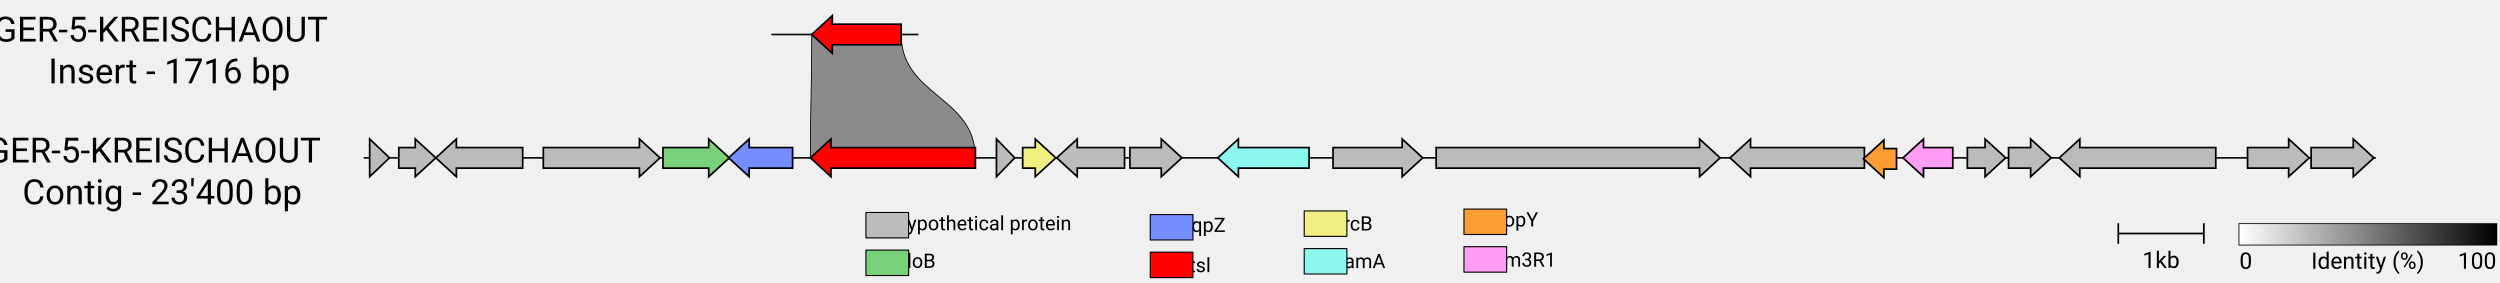
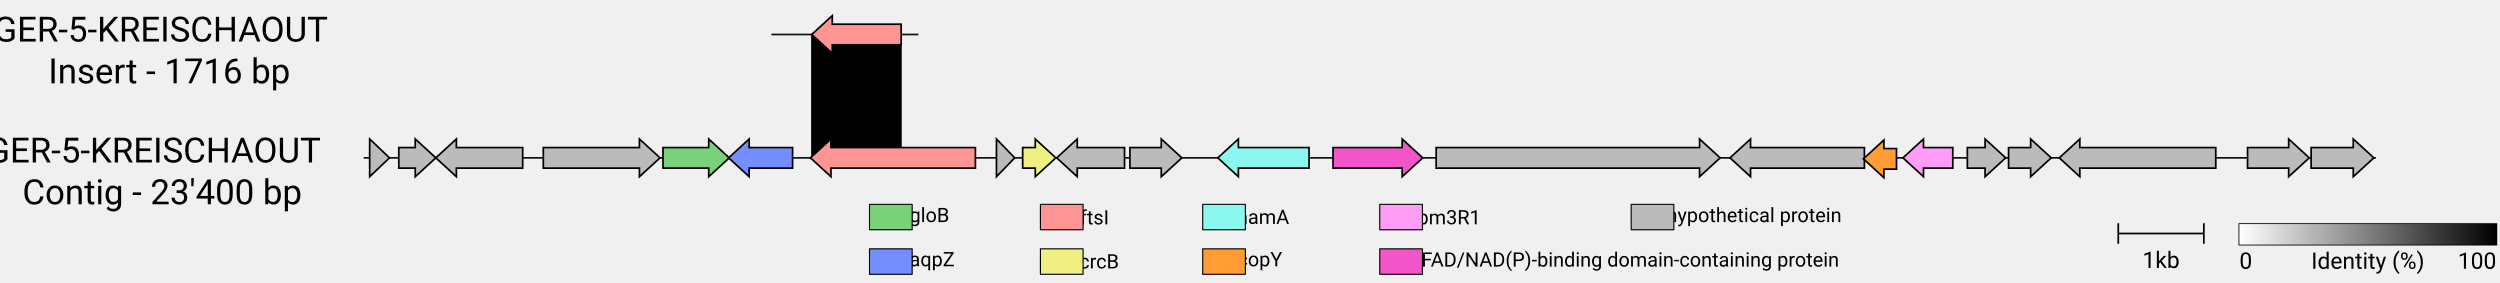
<svg xmlns="http://www.w3.org/2000/svg" class="clusterMap" id="root-svg" cursor="grab" width="1341.06" height="151.293" version="1.1">
  <defs id="defs1">
    <filter id="filter_solid" x="0" y="0" width="1" height="1">
      <feFlood flood-color="rgba(0, 0, 0, 0.8)" id="feFlood1" />
      <feComposite in="SourceGraphic" in2="" id="feComposite1" />
    </filter>
    <defs id="defs33">
      <linearGradient id="cbarGradient" x1="0" x2="42.426" gradientTransform="matrix(3.249224,0,0,0.2599379,1200.825,113.1642)" y1="0" y2="0" gradientUnits="userSpaceOnUse">
        <stop class="startStop" offset="0%" stop-color="rgb(255, 255, 255)" id="stop32" />
        <stop class="endStop" offset="100%" stop-color="rgb(0, 0, 0)" id="stop33" />
      </linearGradient>
    </defs>
  </defs>
-   <path class="geneLink" d="m 435.431,18.505 c 0,33.085 -0.711,33.085 -0.711,66.169 h 88.502 c 0,-33.085 -39.818,-33.085 -39.818,-66.169 h -47.973" style="fill:#8b8b8b;stroke:#000000;stroke-width:0.46px" opacity="1" id="path1" />
-   <text class="geneLinkLabel" opacity="0" filter="url(#filter_solid)" x="384.129" y="52.058" style="font-size:10px;font-family:system-ui, '-apple-system', BlinkMacSystemFont, 'Segoe UI', Roboto, Ubuntu, 'Helvetica Neue', Oxygen, Cantarell, sans-serif;text-anchor:middle;fill:#ffffff" id="text1" transform="matrix(0.9190194,0,0,0.9190194,116.1728,3.747397)">0.54</text>
+   <rect style="fill:#000000;fill-opacity:1;stroke:none;stroke-width:0.305;stroke-linecap:round;stroke-linejoin:round;stroke-dasharray:none;stroke-dashoffset:0;paint-order:fill markers stroke" id="rect1" width="48.616" height="66.141" x="435.106" y="18.525" />
  <line class="trackBar" x1="413.788" x2="492.64" y1="18.505" y2="18.505" style="fill:#111111;stroke:#111111;stroke-width:0.919" id="line3" />
-   <g class="genes" id="g4" transform="matrix(0.9190194,0,0,0.9190194,413.8344,8.396035)" style="fill:#ff0101;fill-opacity:1">
-     <g id="gene_57f4a813-bd01-45cd-8388-3e7ef3cde6b1" class="gene" display="inline" style="fill:#ff0101;fill-opacity:1">
-       <polygon class="genePolygon group-eb10de15-431b-4704-b902-9bedbb3848a8" points="35.5,22 35.5,17 75.7,17 75.7,5 35.5,5 35.5,0 23.5,11 " fill="#6e40aa" style="stroke:#000000;stroke-width:1;fill:#ff0101;fill-opacity:1" id="polygon3" />
-       <text class="geneLabel" dy="-0.4em" display="none" transform="rotate(-25,20.27679,-112.8092)" font-size="10px" text-anchor="start" style="font-family:system-ui, '-apple-system', BlinkMacSystemFont, 'Segoe UI', Roboto, Ubuntu, 'Helvetica Neue', Oxygen, Cantarell, sans-serif;fill:#ff0101;fill-opacity:1" id="text4">gnl|Bakta|OKAKKH_01</text>
+   <g class="genes" id="g4" transform="matrix(0.9190194,0,0,0.9190194,413.8344,8.396035)" style="fill:#ff9494;fill-opacity:1">
+     <g id="gene_57f4a813-bd01-45cd-8388-3e7ef3cde6b1" class="gene" display="inline" style="fill:#ff9494;fill-opacity:1">
+       <polygon class="genePolygon group-eb10de15-431b-4704-b902-9bedbb3848a8" points="35.5,22 35.5,17 75.7,17 75.7,5 35.5,5 35.5,0 23.5,11 " fill="#6e40aa" style="stroke:#000000;stroke-width:1;fill:#ff9494;fill-opacity:1" id="polygon3" />
+       <text class="geneLabel" dy="-0.4em" display="none" transform="rotate(-25,20.27679,-112.8092)" font-size="10px" text-anchor="start" style="font-family:system-ui, '-apple-system', BlinkMacSystemFont, 'Segoe UI', Roboto, Ubuntu, 'Helvetica Neue', Oxygen, Cantarell, sans-serif;fill:#ff9494;fill-opacity:1" id="text4">gnl|Bakta|OKAKKH_01</text>
    </g>
  </g>
  <line class="trackBar" x1="195.086" x2="1274.475" y1="84.675" y2="84.675" style="fill:#111111;stroke:#111111;stroke-width:0.919" id="line6" />
  <g id="gene_f107c33d-1b49-4119-a730-b945a494d41d" class="gene" display="inline" transform="matrix(0.9190194,0,0,0.9190194,195.1324,74.56543)">
    <polygon class="genePolygon" points="3.45,22 3.45,17 3.45,5 3.45,0 15,11 " fill="#bbbbbb" style="stroke:#000000;stroke-width:1" id="polygon6" />
    <text class="geneLabel" dy="-0.4em" display="none" transform="rotate(-25,0.0892914,-21.74926)" font-size="10px" text-anchor="start" style="font-family:system-ui, '-apple-system', BlinkMacSystemFont, 'Segoe UI', Roboto, Ubuntu, 'Helvetica Neue', Oxygen, Cantarell, sans-serif" id="text7">gnl|Bakta|OCINHB_001</text>
  </g>
  <g id="gene_a19bfa28-54d7-4e78-b2fa-fba228a3d87b" class="gene" display="inline" transform="matrix(0.9190194,0,0,0.9190194,195.1324,74.56543)">
    <polygon class="genePolygon" points="20.45,17 20.45,5 30.05,5 30.05,0 42.05,11 30.05,22 30.05,17 " fill="#bbbbbb" style="stroke:#000000;stroke-width:1" id="polygon7" />
    <text class="geneLabel" dy="-0.4em" display="none" transform="rotate(-25,11.10179,-71.42344)" font-size="10px" text-anchor="start" style="font-family:system-ui, '-apple-system', BlinkMacSystemFont, 'Segoe UI', Roboto, Ubuntu, 'Helvetica Neue', Oxygen, Cantarell, sans-serif" id="text8">gnl|Bakta|OCINHB_002</text>
  </g>
  <g id="gene_625b9fbe-0184-42f1-9289-ad124654e7dd" class="gene" display="inline" transform="matrix(0.9190194,0,0,0.9190194,195.1324,74.56543)">
    <polygon class="genePolygon" points="92.75,17 92.75,5 54.05,5 54.05,0 42.05,11 54.05,22 54.05,17 " fill="#bbbbbb" style="stroke:#000000;stroke-width:1" id="polygon8" />
    <text class="geneLabel" dy="-0.4em" display="none" transform="rotate(-25,29.17679,-152.9545)" font-size="10px" text-anchor="start" style="font-family:system-ui, '-apple-system', BlinkMacSystemFont, 'Segoe UI', Roboto, Ubuntu, 'Helvetica Neue', Oxygen, Cantarell, sans-serif" id="text9">gnl|Bakta|OCINHB_003</text>
  </g>
  <g id="gene_73ea7128-756b-41cb-a66c-b9486f36da54" class="gene" display="inline" transform="matrix(0.9190194,0,0,0.9190194,195.1324,74.56543)">
    <polygon class="genePolygon" points="104.8,17 104.8,5 160.9,5 160.9,0 172.9,11 160.9,22 160.9,17 " fill="#bbbbbb" style="stroke:#000000;stroke-width:1" id="polygon9" />
    <text class="geneLabel" dy="-0.4em" display="none" transform="rotate(-25,64.90179,-314.0996)" font-size="10px" text-anchor="start" style="font-family:system-ui, '-apple-system', BlinkMacSystemFont, 'Segoe UI', Roboto, Ubuntu, 'Helvetica Neue', Oxygen, Cantarell, sans-serif" id="text10">gnl|Bakta|OCINHB_004</text>
  </g>
  <g id="gene_342e5780-922a-407e-842f-33e736b5b529" class="gene" display="inline" transform="matrix(0.9190194,0,0,0.9190194,195.1324,74.56543)" style="fill:#79d179;fill-opacity:1">
    <polygon class="genePolygon" points="174.65,17 174.65,5 201.35,5 201.35,0 213.35,11 201.35,22 201.35,17 " fill="#bbbbbb" style="stroke:#000000;stroke-width:1;fill:#79d179;fill-opacity:1" id="polygon10" />
    <text class="geneLabel" dy="-0.4em" display="none" transform="rotate(-25,92.47679,-438.4823)" font-size="10px" text-anchor="start" style="font-family:system-ui, '-apple-system', BlinkMacSystemFont, 'Segoe UI', Roboto, Ubuntu, 'Helvetica Neue', Oxygen, Cantarell, sans-serif;fill:#79d179;fill-opacity:1" id="text11">gnl|Bakta|OCINHB_005</text>
  </g>
  <g id="gene_47258ced-f113-489d-b852-9742cef04561" class="gene" display="inline" transform="matrix(0.9190194,0,0,0.9190194,195.1324,74.56543)" style="fill:#748dff;fill-opacity:1">
    <polygon class="genePolygon" points="250.3,17 250.3,5 224.95,5 224.95,0 212.95,11 224.95,22 224.95,17 " fill="#bbbbbb" style="stroke:#000000;stroke-width:1;fill:#748dff;fill-opacity:1" id="polygon11" />
    <text class="geneLabel" dy="-0.4em" display="none" transform="rotate(-25,111.2893,-523.3401)" font-size="10px" text-anchor="start" style="font-family:system-ui, '-apple-system', BlinkMacSystemFont, 'Segoe UI', Roboto, Ubuntu, 'Helvetica Neue', Oxygen, Cantarell, sans-serif;fill:#748dff;fill-opacity:1" id="text12">gnl|Bakta|OCINHB_006</text>
  </g>
-   <g id="gene_21b68e21-5203-4faa-9cab-6a47b891b7d8" class="gene" display="inline" transform="matrix(0.9190194,0,0,0.9190194,195.1324,74.56543)" style="fill:#ff0101;fill-opacity:1">
-     <polygon class="genePolygon group-eb10de15-431b-4704-b902-9bedbb3848a8" points="357,17 357,5 272.7,5 272.7,0 260.7,11 272.7,22 272.7,17 " fill="#6e40aa" style="stroke:#000000;stroke-width:1;fill:#ff0101;fill-opacity:1" id="polygon12" />
-     <text class="geneLabel" dy="-0.4em" display="none" transform="rotate(-25,149.9018,-697.5098)" font-size="10px" text-anchor="start" style="font-family:system-ui, '-apple-system', BlinkMacSystemFont, 'Segoe UI', Roboto, Ubuntu, 'Helvetica Neue', Oxygen, Cantarell, sans-serif;fill:#ff0101;fill-opacity:1" id="text13">gnl|Bakta|OCINHB_007</text>
+   <g id="gene_21b68e21-5203-4faa-9cab-6a47b891b7d8" class="gene" display="inline" transform="matrix(0.9190194,0,0,0.9190194,195.1324,74.56543)" style="fill:#ff9494;fill-opacity:1">
+     <polygon class="genePolygon group-eb10de15-431b-4704-b902-9bedbb3848a8" points="357,17 357,5 272.7,5 272.7,0 260.7,11 272.7,22 272.7,17 " fill="#6e40aa" style="stroke:#000000;stroke-width:1;fill:#ff9494;fill-opacity:1" id="polygon12" />
+     <text class="geneLabel" dy="-0.4em" display="none" transform="rotate(-25,149.9018,-697.5098)" font-size="10px" text-anchor="start" style="font-family:system-ui, '-apple-system', BlinkMacSystemFont, 'Segoe UI', Roboto, Ubuntu, 'Helvetica Neue', Oxygen, Cantarell, sans-serif;fill:#ff9494;fill-opacity:1" id="text13">gnl|Bakta|OCINHB_007</text>
  </g>
  <g id="gene_4c41cf00-42c5-4465-bd94-acfa9be7b687" class="gene" display="inline" transform="matrix(0.9190194,0,0,0.9190194,195.1324,74.56543)">
    <polygon class="genePolygon" points="369.3,22 369.3,17 369.3,5 369.3,0 379.95,11 " fill="#bbbbbb" style="stroke:#000000;stroke-width:1" id="polygon13" />
    <text class="geneLabel" dy="-0.4em" display="none" transform="rotate(-25,182.7893,-845.8557)" font-size="10px" text-anchor="start" style="font-family:system-ui, '-apple-system', BlinkMacSystemFont, 'Segoe UI', Roboto, Ubuntu, 'Helvetica Neue', Oxygen, Cantarell, sans-serif" id="text14">gnl|Bakta|OCINHB_008</text>
  </g>
  <g id="gene_4d5de8b0-f573-4829-bfd4-a28b317cd79c" class="gene" display="inline" transform="matrix(0.9190194,0,0,0.9190194,195.1324,74.56543)" style="fill:#efef82;fill-opacity:1">
    <polygon class="genePolygon" points="384.6,17 384.6,5 391.95,5 391.95,0 403.95,11 391.95,22 391.95,17 " fill="#bbbbbb" style="stroke:#000000;stroke-width:1;fill:#efef82;fill-opacity:1" id="polygon14" />
    <text class="geneLabel" dy="-0.4em" display="none" transform="rotate(-25,192.6143,-890.1734)" font-size="10px" text-anchor="start" style="font-family:system-ui, '-apple-system', BlinkMacSystemFont, 'Segoe UI', Roboto, Ubuntu, 'Helvetica Neue', Oxygen, Cantarell, sans-serif;fill:#efef82;fill-opacity:1" id="text15">gnl|Bakta|OCINHB_009</text>
  </g>
  <g id="gene_0dc76450-8fc1-4bd4-a12e-0007002c71a1" class="gene" display="inline" transform="matrix(0.9190194,0,0,0.9190194,195.1324,74.56543)" style="fill:#bbbbbb;fill-opacity:1">
    <polygon class="genePolygon" points="444.05,17 444.05,5 416.45,5 416.45,0 404.45,11 416.45,22 416.45,17 " fill="#bbbbbb" style="stroke:#000000;stroke-width:1;fill:#bbbbbb;fill-opacity:1" id="polygon15" />
    <text class="geneLabel" dy="-0.4em" display="none" transform="rotate(-25,207.6018,-957.7777)" font-size="10px" text-anchor="start" style="font-family:system-ui, '-apple-system', BlinkMacSystemFont, 'Segoe UI', Roboto, Ubuntu, 'Helvetica Neue', Oxygen, Cantarell, sans-serif;fill:#bbbbbb;fill-opacity:1" id="text16">gnl|Bakta|OCINHB_010</text>
  </g>
  <g id="gene_4ad2fdad-d6c0-4492-ade1-a98212e59326" class="gene" display="inline" transform="matrix(0.9190194,0,0,0.9190194,195.1324,74.56543)">
    <polygon class="genePolygon" points="447.2,17 447.2,5 465.5,5 465.5,0 477.5,11 465.5,22 465.5,17 " fill="#bbbbbb" style="stroke:#000000;stroke-width:1" id="polygon16" />
    <text class="geneLabel" dy="-0.4em" display="none" transform="rotate(-25,226.6518,-1043.707)" font-size="10px" text-anchor="start" style="font-family:system-ui, '-apple-system', BlinkMacSystemFont, 'Segoe UI', Roboto, Ubuntu, 'Helvetica Neue', Oxygen, Cantarell, sans-serif" id="text17">gnl|Bakta|OCINHB_011</text>
  </g>
  <g id="gene_54a01a42-80ed-4309-8058-f7386244eeab" class="gene" display="inline" transform="matrix(0.9190194,0,0,0.9190194,195.1324,74.56543)" style="fill:#8bf7ef;fill-opacity:1">
    <polygon class="genePolygon" points="551.75,17 551.75,5 510.5,5 510.5,0 498.5,11 510.5,22 510.5,17 " fill="#bbbbbb" style="stroke:#000000;stroke-width:1;fill:#8bf7ef;fill-opacity:1" id="polygon17" />
    <text class="geneLabel" dy="-0.4em" display="none" transform="rotate(-25,258.0393,-1185.286)" font-size="10px" text-anchor="start" style="font-family:system-ui, '-apple-system', BlinkMacSystemFont, 'Segoe UI', Roboto, Ubuntu, 'Helvetica Neue', Oxygen, Cantarell, sans-serif;fill:#8bf7ef;fill-opacity:1" id="text18">gnl|Bakta|OCINHB_012</text>
  </g>
-   <g id="gene_892de3c7-6dac-48c6-a416-25e1f587e883" class="gene" display="inline" transform="matrix(0.9190194,0,0,0.9190194,195.1324,74.56543)">
-     <polygon class="genePolygon" points="565.75,17 565.75,5 606.1,5 606.1,0 618.1,11 606.1,22 606.1,17 " fill="#bbbbbb" style="stroke:#000000;stroke-width:1" id="polygon18" />
-     <text class="geneLabel" dy="-0.4em" display="none" transform="rotate(-25,291.4393,-1335.944)" font-size="10px" text-anchor="start" style="font-family:system-ui, '-apple-system', BlinkMacSystemFont, 'Segoe UI', Roboto, Ubuntu, 'Helvetica Neue', Oxygen, Cantarell, sans-serif" id="text19">gnl|Bakta|OCINHB_013</text>
+   <g id="gene_892de3c7-6dac-48c6-a416-25e1f587e883" class="gene" display="inline" transform="matrix(0.9190194,0,0,0.9190194,195.1324,74.56543)" style="fill:#f155c9;fill-opacity:1">
+     <polygon class="genePolygon" points="565.75,17 565.75,5 606.1,5 606.1,0 618.1,11 606.1,22 606.1,17 " fill="#bbbbbb" style="stroke:#000000;stroke-width:1;fill:#f155c9;fill-opacity:1" id="polygon18" />
+     <text class="geneLabel" dy="-0.4em" display="none" transform="rotate(-25,291.4393,-1335.944)" font-size="10px" text-anchor="start" style="font-family:system-ui, '-apple-system', BlinkMacSystemFont, 'Segoe UI', Roboto, Ubuntu, 'Helvetica Neue', Oxygen, Cantarell, sans-serif;fill:#f155c9;fill-opacity:1" id="text19">gnl|Bakta|OCINHB_013</text>
  </g>
  <g id="gene_3f436593-2b12-4540-a0b7-9149bc65d94d" class="gene" display="inline" transform="matrix(0.9190194,0,0,0.9190194,195.1324,74.56543)">
    <polygon class="genePolygon" points="625.95,17 625.95,5 779.7,5 779.7,0 791.7,11 779.7,22 779.7,17 " fill="#bbbbbb" style="stroke:#000000;stroke-width:1" id="polygon19" />
    <text class="geneLabel" dy="-0.4em" display="none" transform="rotate(-25,349.8893,-1599.595)" font-size="10px" text-anchor="start" style="font-family:system-ui, '-apple-system', BlinkMacSystemFont, 'Segoe UI', Roboto, Ubuntu, 'Helvetica Neue', Oxygen, Cantarell, sans-serif" id="text20">gnl|Bakta|OCINHB_014</text>
  </g>
  <g id="gene_26c84e35-c485-4525-b407-57d0432decc3" class="gene" display="inline" transform="matrix(0.9190194,0,0,0.9190194,195.1324,74.56543)">
    <polygon class="genePolygon" points="875.9,17 875.9,5 809.45,5 809.45,0 797.45,11 809.45,22 809.45,17 " fill="#bbbbbb" style="stroke:#000000;stroke-width:1" id="polygon20" />
    <text class="geneLabel" dy="-0.4em" display="none" transform="rotate(-25,413.8143,-1887.942)" font-size="10px" text-anchor="start" style="font-family:system-ui, '-apple-system', BlinkMacSystemFont, 'Segoe UI', Roboto, Ubuntu, 'Helvetica Neue', Oxygen, Cantarell, sans-serif" id="text21">gnl|Bakta|OCINHB_015</text>
  </g>
  <g id="gene_6a430894-101a-4aec-823b-c27885f1dd83" class="gene" display="inline" transform="matrix(0.9190194,0,0,0.9190194,195.0858,75.09948)" style="fill:#ff9c33;fill-opacity:1">
    <polygon class="genePolygon" points="887.35,5 887.35,0 875.35,11 887.35,22 887.35,17 894.7,17 894.7,5 " fill="#bbbbbb" style="fill:#ff9c33;fill-opacity:1;stroke:#000000;stroke-width:1" id="polygon21" />
    <text class="geneLabel" dy="-0.4em" display="none" transform="rotate(-25,437.9893,-1996.988)" font-size="10px" text-anchor="start" style="font-family:system-ui, '-apple-system', BlinkMacSystemFont, 'Segoe UI', Roboto, Ubuntu, 'Helvetica Neue', Oxygen, Cantarell, sans-serif;fill:#ff9c33;fill-opacity:1" id="text22">gnl|Bakta|OCINHB_016</text>
  </g>
  <g id="gene_80959921-ab61-4758-a0fd-8a3e54613d77" class="gene" display="inline" transform="matrix(0.9190194,0,0,0.9190194,195.1324,74.56543)" style="fill:#ff9cf5;fill-opacity:1">
    <polygon class="genePolygon" points="927.5,17 927.5,5 910.4,5 910.4,0 898.4,11 910.4,22 910.4,17 " fill="#bbbbbb" style="stroke:#000000;stroke-width:1;fill:#ff9cf5;fill-opacity:1" id="polygon22" />
    <text class="geneLabel" dy="-0.4em" display="none" transform="rotate(-25,451.9518,-2059.969)" font-size="10px" text-anchor="start" style="font-family:system-ui, '-apple-system', BlinkMacSystemFont, 'Segoe UI', Roboto, Ubuntu, 'Helvetica Neue', Oxygen, Cantarell, sans-serif;fill:#ff9cf5;fill-opacity:1" id="text23">gnl|Bakta|OCINHB_017</text>
  </g>
  <g id="gene_080911b5-ddba-43c1-bf72-509801383fcc" class="gene" display="inline" transform="matrix(0.9190194,0,0,0.9190194,195.1324,74.56543)">
    <polygon class="genePolygon" points="936,17 936,5 946.35,5 946.35,0 958.35,11 946.35,22 946.35,17 " fill="#bbbbbb" style="stroke:#000000;stroke-width:1" id="polygon23" />
    <text class="geneLabel" dy="-0.4em" display="none" transform="rotate(-25,469.0643,-2137.159)" font-size="10px" text-anchor="start" style="font-family:system-ui, '-apple-system', BlinkMacSystemFont, 'Segoe UI', Roboto, Ubuntu, 'Helvetica Neue', Oxygen, Cantarell, sans-serif" id="text24">gnl|Bakta|OCINHB_018</text>
  </g>
  <g id="gene_974335a2-7127-48fa-964d-508063e25248" class="gene" display="inline" transform="matrix(0.9190194,0,0,0.9190194,195.1324,74.56543)">
    <polygon class="genePolygon" points="960.05,17 960.05,5 972.95,5 972.95,0 984.95,11 972.95,22 972.95,17 " fill="#bbbbbb" style="stroke:#000000;stroke-width:1" id="polygon24" />
    <text class="geneLabel" dy="-0.4em" display="none" transform="rotate(-25,481.7268,-2194.276)" font-size="10px" text-anchor="start" style="font-family:system-ui, '-apple-system', BlinkMacSystemFont, 'Segoe UI', Roboto, Ubuntu, 'Helvetica Neue', Oxygen, Cantarell, sans-serif" id="text25">gnl|Bakta|OCINHB_019</text>
  </g>
  <g id="gene_b335008d-9cea-448a-867a-f6ceb8f6b624" class="gene" display="inline" transform="matrix(0.9190194,0,0,0.9190194,195.1324,74.56543)">
    <polygon class="genePolygon" points="1081,17 1081,5 1001.65,5 1001.65,0 989.65,11 1001.65,22 1001.65,17 " fill="#bbbbbb" style="stroke:#000000;stroke-width:1" id="polygon25" />
    <text class="geneLabel" dy="-0.4em" display="none" transform="rotate(-25,513.1393,-2335.968)" font-size="10px" text-anchor="start" style="font-family:system-ui, '-apple-system', BlinkMacSystemFont, 'Segoe UI', Roboto, Ubuntu, 'Helvetica Neue', Oxygen, Cantarell, sans-serif" id="text26">gnl|Bakta|OCINHB_020</text>
  </g>
  <g id="gene_57d51751-619d-4398-ba2a-88f6b9eb862f" class="gene" display="inline" transform="matrix(0.9190194,0,0,0.9190194,195.1324,74.56543)">
    <polygon class="genePolygon" points="1099.55,17 1099.55,5 1123.55,5 1123.55,0 1135.55,11 1123.55,22 1123.55,17 " fill="#bbbbbb" style="stroke:#000000;stroke-width:1" id="polygon26" />
    <text class="geneLabel" dy="-0.4em" display="none" transform="rotate(-25,554.2518,-2521.415)" font-size="10px" text-anchor="start" style="font-family:system-ui, '-apple-system', BlinkMacSystemFont, 'Segoe UI', Roboto, Ubuntu, 'Helvetica Neue', Oxygen, Cantarell, sans-serif" id="text27">gnl|Bakta|OCINHB_021</text>
  </g>
  <g id="gene_3d4f21bd-44ba-4137-83d3-77d30722b85a" class="gene" display="inline" transform="matrix(0.9190194,0,0,0.9190194,195.1324,74.56543)">
    <polygon class="genePolygon" points="1136.65,17 1136.65,5 1161.25,5 1161.25,0 1173.25,11 1161.25,22 1161.25,17 " fill="#bbbbbb" style="stroke:#000000;stroke-width:1" id="polygon27" />
    <text class="geneLabel" dy="-0.4em" display="none" transform="rotate(-25,572.9518,-2605.765)" font-size="10px" text-anchor="start" style="font-family:system-ui, '-apple-system', BlinkMacSystemFont, 'Segoe UI', Roboto, Ubuntu, 'Helvetica Neue', Oxygen, Cantarell, sans-serif" id="text28">gnl|Bakta|OCINHB_022</text>
  </g>
  <g id="g44" transform="translate(0.4287276,7.032482)">
    <rect class="colourBarBG" width="137.853" height="11.028" style="fill:#ffffff;stroke:#000000;stroke-width:0.919px" id="rect33" x="1200.826" y="113.164" />
    <rect class="colourBarFill" width="137.853" height="11.028" style="fill:url(#cbarGradient);stroke-width:0.919" id="rect34" x="1200.826" y="113.164" />
    <text class="labelText" text-anchor="middle" y="128.788" x="1269.752" style="font-size:12.254px;font-family:system-ui, '-apple-system', BlinkMacSystemFont, 'Segoe UI', Roboto, Ubuntu, 'Helvetica Neue', Oxygen, Cantarell, sans-serif;dominant-baseline:hanging;stroke-width:0.919" id="text34">Identity (%)</text>
    <text class="startText" text-anchor="start" y="128.788" style="font-size:12.254px;font-family:system-ui, '-apple-system', BlinkMacSystemFont, 'Segoe UI', Roboto, Ubuntu, 'Helvetica Neue', Oxygen, Cantarell, sans-serif;dominant-baseline:hanging;stroke-width:0.919" id="text35" x="1200.826">0</text>
    <text class="endText" text-anchor="end" y="128.788" x="1338.678" style="font-size:12.254px;font-family:system-ui, '-apple-system', BlinkMacSystemFont, 'Segoe UI', Roboto, Ubuntu, 'Helvetica Neue', Oxygen, Cantarell, sans-serif;dominant-baseline:hanging;stroke-width:0.919" id="text36">100</text>
  </g>
  <g id="g43" transform="translate(-0.248179,6.572972)">
    <line class="flatBar" x2="1182.445" y1="118.678" y2="118.678" style="stroke:#000000;stroke-width:0.919" id="line37" x1="1136.54" />
    <line class="leftBar" y2="124.192" style="stroke:#000000;stroke-width:0.919" id="line38" x1="1136.54" y1="113.164" x2="1136.54" />
    <line class="rightBar" x1="1182.445" x2="1182.445" y2="124.192" style="stroke:#000000;stroke-width:0.919" id="line39" y1="113.164" />
    <text class="barText" text-anchor="middle" cursor="pointer" x="1159.493" y="128.788" style="font-size:12.254px;font-family:system-ui, '-apple-system', BlinkMacSystemFont, 'Segoe UI', Roboto, Ubuntu, 'Helvetica Neue', Oxygen, Cantarell, sans-serif;dominant-baseline:hanging;stroke-width:0.919" id="text39">1kb</text>
  </g>
  <text xml:space="preserve" style="font-style:normal;font-variant:normal;font-weight:normal;font-stretch:normal;font-size:18.667px;line-height:1.2;font-family:system-ui, '-apple-system', BlinkMacSystemFont, 'Segoe UI', Roboto, Ubuntu, 'Helvetica Neue', Oxygen, Cantarell, sans-serif;-inkscape-font-specification:'system-ui, -apple-system, BlinkMacSystemFont, Segoe UI, Roboto, Ubuntu, Helvetica Neue, Oxygen, Cantarell, sans-serif, Normal';font-variant-ligatures:normal;font-variant-caps:normal;font-variant-numeric:normal;font-variant-east-asian:normal;text-align:center;text-anchor:middle;fill:#000000;stroke-width:2.285;stroke-linecap:round;stroke-linejoin:round;paint-order:fill markers stroke" x="97.75" y="22.294" id="text40">
    <tspan id="tspan40" x="97.75" y="22.294">GER-5-KREISCHAOUT</tspan>
    <tspan x="97.75" y="44.694" id="tspan41">Insert - 1716 bp</tspan>
  </text>
  <text xml:space="preserve" style="font-style:normal;font-variant:normal;font-weight:normal;font-stretch:normal;font-size:18.667px;line-height:1.2;font-family:system-ui, '-apple-system', BlinkMacSystemFont, 'Segoe UI', Roboto, Ubuntu, 'Helvetica Neue', Oxygen, Cantarell, sans-serif;-inkscape-font-specification:'system-ui, -apple-system, BlinkMacSystemFont, Segoe UI, Roboto, Ubuntu, Helvetica Neue, Oxygen, Cantarell, sans-serif, Normal';font-variant-ligatures:normal;font-variant-caps:normal;font-variant-numeric:normal;font-variant-east-asian:normal;text-align:center;text-anchor:middle;fill:#000000;stroke-width:2.285;stroke-linecap:round;stroke-linejoin:round;paint-order:fill markers stroke" x="93.943" y="87.166" id="text40-2">
    <tspan id="tspan40-9" x="93.943" y="87.166">GER-5-KREISCHAOUT</tspan>
    <tspan x="93.943" y="109.566" id="tspan41-8">Contig - 23'400 bp</tspan>
  </text>
-   <g id="g57" transform="translate(130)">
-     <g id="g53">
-       <g id="g45">
-         <text xml:space="preserve" style="font-style:normal;font-variant:normal;font-weight:normal;font-stretch:normal;font-size:10.667px;line-height:1.2;font-family:system-ui, '-apple-system', BlinkMacSystemFont, 'Segoe UI', Roboto, Ubuntu, 'Helvetica Neue', Oxygen, Cantarell, sans-serif;-inkscape-font-specification:'system-ui, -apple-system, BlinkMacSystemFont, Segoe UI, Roboto, Ubuntu, Helvetica Neue, Oxygen, Cantarell, sans-serif, Normal';font-variant-ligatures:normal;font-variant-caps:normal;font-variant-numeric:normal;font-variant-east-asian:normal;text-align:center;text-anchor:middle;fill:#000000;fill-opacity:1;stroke-width:0.931;stroke-linecap:round;stroke-linejoin:round;paint-order:fill markers stroke" x="409.673" y="123.488" id="text42-9-9-4-5-7">
-           <tspan id="tspan42-45-6-3-9-2" x="409.673" y="123.488" style="font-style:normal;font-variant:normal;font-weight:normal;font-stretch:normal;font-size:10.667px;font-family:system-ui, '-apple-system', BlinkMacSystemFont, 'Segoe UI', Roboto, Ubuntu, 'Helvetica Neue', Oxygen, Cantarell, sans-serif;-inkscape-font-specification:'system-ui, -apple-system, BlinkMacSystemFont, Segoe UI, Roboto, Ubuntu, Helvetica Neue, Oxygen, Cantarell, sans-serif, Normal';font-variant-ligatures:normal;font-variant-caps:normal;font-variant-numeric:normal;font-variant-east-asian:normal;fill:#000000;fill-opacity:1;stroke-width:0.931">hypothetical protein</tspan>
-         </text>
-         <rect style="fill:#bbbbbb;fill-opacity:1;stroke:#000000;stroke-width:0.6;stroke-linecap:round;stroke-linejoin:round;stroke-dasharray:none;stroke-opacity:1;paint-order:fill markers stroke" id="rect42" width="22.888" height="13.642" x="334.507" y="113.974" />
-       </g>
-       <g id="g46">
-         <text xml:space="preserve" style="font-style:normal;font-variant:normal;font-weight:normal;font-stretch:normal;font-size:10.667px;line-height:1.2;font-family:system-ui, '-apple-system', BlinkMacSystemFont, 'Segoe UI', Roboto, Ubuntu, 'Helvetica Neue', Oxygen, Cantarell, sans-serif;-inkscape-font-specification:'system-ui, -apple-system, BlinkMacSystemFont, Segoe UI, Roboto, Ubuntu, Helvetica Neue, Oxygen, Cantarell, sans-serif, Normal';font-variant-ligatures:normal;font-variant-caps:normal;font-variant-numeric:normal;font-variant-east-asian:normal;text-align:center;text-anchor:middle;fill:#000000;fill-opacity:1;stroke-width:0.931;stroke-linecap:round;stroke-linejoin:round;paint-order:fill markers stroke" x="373.128" y="143.676" id="text42-9-9-4-5-7-2">
-           <tspan id="tspan42-45-6-3-9-2-1" x="373.128" y="143.676" style="font-style:normal;font-variant:normal;font-weight:normal;font-stretch:normal;font-size:10.667px;font-family:system-ui, '-apple-system', BlinkMacSystemFont, 'Segoe UI', Roboto, Ubuntu, 'Helvetica Neue', Oxygen, Cantarell, sans-serif;-inkscape-font-specification:'system-ui, -apple-system, BlinkMacSystemFont, Segoe UI, Roboto, Ubuntu, Helvetica Neue, Oxygen, Cantarell, sans-serif, Normal';font-variant-ligatures:normal;font-variant-caps:normal;font-variant-numeric:normal;font-variant-east-asian:normal;fill:#000000;fill-opacity:1;stroke-width:0.931">gloB</tspan>
-         </text>
-         <rect style="fill:#79d179;fill-opacity:1;stroke:#000000;stroke-width:0.6;stroke-linecap:round;stroke-linejoin:round;stroke-dasharray:none;stroke-opacity:1;paint-order:fill markers stroke" id="rect42-2" width="22.888" height="13.642" x="334.507" y="134.162" />
-       </g>
+   <g id="g6">
+     <text xml:space="preserve" style="font-style:normal;font-variant:normal;font-weight:normal;font-stretch:normal;font-size:10.667px;line-height:1.2;font-family:system-ui, '-apple-system', BlinkMacSystemFont, 'Segoe UI', Roboto, Ubuntu, 'Helvetica Neue', Oxygen, Cantarell, sans-serif;-inkscape-font-specification:'system-ui, -apple-system, BlinkMacSystemFont, Segoe UI, Roboto, Ubuntu, Helvetica Neue, Oxygen, Cantarell, sans-serif, Normal';font-variant-ligatures:normal;font-variant-caps:normal;font-variant-numeric:normal;font-variant-east-asian:normal;text-align:center;text-anchor:middle;fill:#000000;fill-opacity:1;stroke-width:0.931;stroke-linecap:round;stroke-linejoin:round;paint-order:fill markers stroke" x="505.169" y="119.127" id="text42-9-9-4-5-7-2">
+       <tspan id="tspan42-45-6-3-9-2-1" x="505.169" y="119.127" style="font-style:normal;font-variant:normal;font-weight:normal;font-stretch:normal;font-size:10.667px;font-family:system-ui, '-apple-system', BlinkMacSystemFont, 'Segoe UI', Roboto, Ubuntu, 'Helvetica Neue', Oxygen, Cantarell, sans-serif;-inkscape-font-specification:'system-ui, -apple-system, BlinkMacSystemFont, Segoe UI, Roboto, Ubuntu, Helvetica Neue, Oxygen, Cantarell, sans-serif, Normal';font-variant-ligatures:normal;font-variant-caps:normal;font-variant-numeric:normal;font-variant-east-asian:normal;fill:#000000;fill-opacity:1;stroke-width:0.931">gloB</tspan>
+     </text>
+     <rect style="fill:#79d179;fill-opacity:1;stroke:#000000;stroke-width:0.6;stroke-linecap:round;stroke-linejoin:round;stroke-dasharray:none;stroke-opacity:1;paint-order:fill markers stroke" id="rect42-2" width="22.888" height="13.642" x="466.42" y="109.613" />
+     <text xml:space="preserve" style="font-style:normal;font-variant:normal;font-weight:normal;font-stretch:normal;font-size:10.667px;line-height:1.2;font-family:system-ui, '-apple-system', BlinkMacSystemFont, 'Segoe UI', Roboto, Ubuntu, 'Helvetica Neue', Oxygen, Cantarell, sans-serif;-inkscape-font-specification:'system-ui, -apple-system, BlinkMacSystemFont, Segoe UI, Roboto, Ubuntu, Helvetica Neue, Oxygen, Cantarell, sans-serif, Normal';font-variant-ligatures:normal;font-variant-caps:normal;font-variant-numeric:normal;font-variant-east-asian:normal;text-align:center;text-anchor:middle;fill:#000000;fill-opacity:1;stroke-width:0.931;stroke-linecap:round;stroke-linejoin:round;paint-order:fill markers stroke" x="506.617" y="142.819" id="text42-9-9-4-5-7-7">
+       <tspan id="tspan42-45-6-3-9-2-7" x="506.617" y="142.819" style="font-style:normal;font-variant:normal;font-weight:normal;font-stretch:normal;font-size:10.667px;font-family:system-ui, '-apple-system', BlinkMacSystemFont, 'Segoe UI', Roboto, Ubuntu, 'Helvetica Neue', Oxygen, Cantarell, sans-serif;-inkscape-font-specification:'system-ui, -apple-system, BlinkMacSystemFont, Segoe UI, Roboto, Ubuntu, Helvetica Neue, Oxygen, Cantarell, sans-serif, Normal';font-variant-ligatures:normal;font-variant-caps:normal;font-variant-numeric:normal;font-variant-east-asian:normal;fill:#000000;fill-opacity:1;stroke-width:0.931">aqpZ</tspan>
+     </text>
+     <rect style="fill:#748dff;fill-opacity:1;stroke:#000000;stroke-width:0.6;stroke-linecap:round;stroke-linejoin:round;stroke-dasharray:none;stroke-opacity:1;paint-order:fill markers stroke" id="rect42-29" width="22.888" height="13.642" x="466.42" y="133.491" />
+   </g>
+   <g id="g7" transform="translate(6.827271)">
+     <text xml:space="preserve" style="font-style:normal;font-variant:normal;font-weight:normal;font-stretch:normal;font-size:10.667px;line-height:1.2;font-family:system-ui, '-apple-system', BlinkMacSystemFont, 'Segoe UI', Roboto, Ubuntu, 'Helvetica Neue', Oxygen, Cantarell, sans-serif;-inkscape-font-specification:'system-ui, -apple-system, BlinkMacSystemFont, Segoe UI, Roboto, Ubuntu, Helvetica Neue, Oxygen, Cantarell, sans-serif, Normal';font-variant-ligatures:normal;font-variant-caps:normal;font-variant-numeric:normal;font-variant-east-asian:normal;text-align:center;text-anchor:middle;fill:#000000;fill-opacity:1;stroke-width:0.931;stroke-linecap:round;stroke-linejoin:round;paint-order:fill markers stroke" x="586.895" y="120.377" id="text42-9-9-4-5-7-2-4">
+       <tspan id="tspan42-45-6-3-9-2-1-1" x="586.895" y="120.377" style="font-style:normal;font-variant:normal;font-weight:normal;font-stretch:normal;font-size:10.667px;font-family:system-ui, '-apple-system', BlinkMacSystemFont, 'Segoe UI', Roboto, Ubuntu, 'Helvetica Neue', Oxygen, Cantarell, sans-serif;-inkscape-font-specification:'system-ui, -apple-system, BlinkMacSystemFont, Segoe UI, Roboto, Ubuntu, Helvetica Neue, Oxygen, Cantarell, sans-serif, Normal';font-variant-ligatures:normal;font-variant-caps:normal;font-variant-numeric:normal;font-variant-east-asian:normal;fill:#000000;fill-opacity:1;stroke-width:0.931">ftsI</tspan>
+     </text>
+     <rect style="fill:#ff9494;fill-opacity:1;stroke:#000000;stroke-width:0.6;stroke-linecap:round;stroke-linejoin:round;stroke-dasharray:none;stroke-opacity:1;paint-order:fill markers stroke" id="rect42-2-0" width="22.888" height="13.642" x="551.273" y="109.613" />
+     <text xml:space="preserve" style="font-style:normal;font-variant:normal;font-weight:normal;font-stretch:normal;font-size:10.667px;line-height:1.2;font-family:system-ui, '-apple-system', BlinkMacSystemFont, 'Segoe UI', Roboto, Ubuntu, 'Helvetica Neue', Oxygen, Cantarell, sans-serif;-inkscape-font-specification:'system-ui, -apple-system, BlinkMacSystemFont, Segoe UI, Roboto, Ubuntu, Helvetica Neue, Oxygen, Cantarell, sans-serif, Normal';font-variant-ligatures:normal;font-variant-caps:normal;font-variant-numeric:normal;font-variant-east-asian:normal;text-align:center;text-anchor:middle;fill:#000000;fill-opacity:1;stroke-width:0.931;stroke-linecap:round;stroke-linejoin:round;paint-order:fill markers stroke" x="589.35" y="143.984" id="text42-9-9-4-5-7-7-9">
+       <tspan id="tspan42-45-6-3-9-2-7-9" x="589.35" y="143.984" style="font-style:normal;font-variant:normal;font-weight:normal;font-stretch:normal;font-size:10.667px;font-family:system-ui, '-apple-system', BlinkMacSystemFont, 'Segoe UI', Roboto, Ubuntu, 'Helvetica Neue', Oxygen, Cantarell, sans-serif;-inkscape-font-specification:'system-ui, -apple-system, BlinkMacSystemFont, Segoe UI, Roboto, Ubuntu, Helvetica Neue, Oxygen, Cantarell, sans-serif, Normal';font-variant-ligatures:normal;font-variant-caps:normal;font-variant-numeric:normal;font-variant-east-asian:normal;fill:#000000;fill-opacity:1;stroke-width:0.931">crcB</tspan>
+     </text>
+     <rect style="fill:#efef82;fill-opacity:1;stroke:#000000;stroke-width:0.6;stroke-linecap:round;stroke-linejoin:round;stroke-dasharray:none;stroke-opacity:1;paint-order:fill markers stroke" id="rect42-29-5" width="22.888" height="13.642" x="551.273" y="133.491" />
+   </g>
+   <g id="g8" transform="translate(11.09945)">
+     <g id="g5">
+       <text xml:space="preserve" style="font-style:normal;font-variant:normal;font-weight:normal;font-stretch:normal;font-size:10.667px;line-height:1.2;font-family:system-ui, '-apple-system', BlinkMacSystemFont, 'Segoe UI', Roboto, Ubuntu, 'Helvetica Neue', Oxygen, Cantarell, sans-serif;-inkscape-font-specification:'system-ui, -apple-system, BlinkMacSystemFont, Segoe UI, Roboto, Ubuntu, Helvetica Neue, Oxygen, Cantarell, sans-serif, Normal';font-variant-ligatures:normal;font-variant-caps:normal;font-variant-numeric:normal;font-variant-east-asian:normal;text-align:center;text-anchor:middle;fill:#000000;fill-opacity:1;stroke-width:0.931;stroke-linecap:round;stroke-linejoin:round;paint-order:fill markers stroke" x="675.701" y="120.106" id="text42-9-9-4-5-7-2-4-5">
+         <tspan id="tspan42-45-6-3-9-2-1-1-6" x="675.701" y="120.106" style="font-style:normal;font-variant:normal;font-weight:normal;font-stretch:normal;font-size:10.667px;font-family:system-ui, '-apple-system', BlinkMacSystemFont, 'Segoe UI', Roboto, Ubuntu, 'Helvetica Neue', Oxygen, Cantarell, sans-serif;-inkscape-font-specification:'system-ui, -apple-system, BlinkMacSystemFont, Segoe UI, Roboto, Ubuntu, Helvetica Neue, Oxygen, Cantarell, sans-serif, Normal';font-variant-ligatures:normal;font-variant-caps:normal;font-variant-numeric:normal;font-variant-east-asian:normal;fill:#000000;fill-opacity:1;stroke-width:0.931">namA</tspan>
+       </text>
+       <rect style="fill:#8bf7ef;fill-opacity:1;stroke:#000000;stroke-width:0.6;stroke-linecap:round;stroke-linejoin:round;stroke-dasharray:none;stroke-opacity:1;paint-order:fill markers stroke" id="rect42-2-0-6" width="22.888" height="13.642" x="634.061" y="109.613" />
+       <text xml:space="preserve" style="font-style:normal;font-variant:normal;font-weight:normal;font-stretch:normal;font-size:10.667px;line-height:1.2;font-family:system-ui, '-apple-system', BlinkMacSystemFont, 'Segoe UI', Roboto, Ubuntu, 'Helvetica Neue', Oxygen, Cantarell, sans-serif;-inkscape-font-specification:'system-ui, -apple-system, BlinkMacSystemFont, Segoe UI, Roboto, Ubuntu, Helvetica Neue, Oxygen, Cantarell, sans-serif, Normal';font-variant-ligatures:normal;font-variant-caps:normal;font-variant-numeric:normal;font-variant-east-asian:normal;text-align:center;text-anchor:middle;fill:#000000;fill-opacity:1;stroke-width:0.931;stroke-linecap:round;stroke-linejoin:round;paint-order:fill markers stroke" x="673.972" y="142.819" id="text42-9-9-4-5-7-7-9-7">
+         <tspan id="tspan42-45-6-3-9-2-7-9-8" x="673.972" y="142.819" style="font-style:normal;font-variant:normal;font-weight:normal;font-stretch:normal;font-size:10.667px;font-family:system-ui, '-apple-system', BlinkMacSystemFont, 'Segoe UI', Roboto, Ubuntu, 'Helvetica Neue', Oxygen, Cantarell, sans-serif;-inkscape-font-specification:'system-ui, -apple-system, BlinkMacSystemFont, Segoe UI, Roboto, Ubuntu, Helvetica Neue, Oxygen, Cantarell, sans-serif, Normal';font-variant-ligatures:normal;font-variant-caps:normal;font-variant-numeric:normal;font-variant-east-asian:normal;fill:#000000;fill-opacity:1;stroke-width:0.931">copY</tspan>
+       </text>
+       <rect style="fill:#ff9c33;fill-opacity:1;stroke:#000000;stroke-width:0.6;stroke-linecap:round;stroke-linejoin:round;stroke-dasharray:none;stroke-opacity:1;paint-order:fill markers stroke" id="rect42-29-5-7" width="22.888" height="13.642" x="634.061" y="133.491" />
    </g>
-     <g id="g54" transform="translate(17.57159)">
-       <g id="g47">
-         <text xml:space="preserve" style="font-style:normal;font-variant:normal;font-weight:normal;font-stretch:normal;font-size:10.667px;line-height:1.2;font-family:system-ui, '-apple-system', BlinkMacSystemFont, 'Segoe UI', Roboto, Ubuntu, 'Helvetica Neue', Oxygen, Cantarell, sans-serif;-inkscape-font-specification:'system-ui, -apple-system, BlinkMacSystemFont, Segoe UI, Roboto, Ubuntu, Helvetica Neue, Oxygen, Cantarell, sans-serif, Normal';font-variant-ligatures:normal;font-variant-caps:normal;font-variant-numeric:normal;font-variant-east-asian:normal;text-align:center;text-anchor:middle;fill:#000000;fill-opacity:1;stroke-width:0.931;stroke-linecap:round;stroke-linejoin:round;paint-order:fill markers stroke" x="509.66" y="124.417" id="text42-9-9-4-5-7-7">
-           <tspan id="tspan42-45-6-3-9-2-7" x="509.66" y="124.417" style="font-style:normal;font-variant:normal;font-weight:normal;font-stretch:normal;font-size:10.667px;font-family:system-ui, '-apple-system', BlinkMacSystemFont, 'Segoe UI', Roboto, Ubuntu, 'Helvetica Neue', Oxygen, Cantarell, sans-serif;-inkscape-font-specification:'system-ui, -apple-system, BlinkMacSystemFont, Segoe UI, Roboto, Ubuntu, Helvetica Neue, Oxygen, Cantarell, sans-serif, Normal';font-variant-ligatures:normal;font-variant-caps:normal;font-variant-numeric:normal;font-variant-east-asian:normal;fill:#000000;fill-opacity:1;stroke-width:0.931">aqpZ</tspan>
-         </text>
-         <rect style="fill:#748dff;fill-opacity:1;stroke:#000000;stroke-width:0.6;stroke-linecap:round;stroke-linejoin:round;stroke-dasharray:none;stroke-opacity:1;paint-order:fill markers stroke" id="rect42-29" width="22.888" height="13.642" x="469.462" y="115.088" />
-       </g>
-       <g id="g48">
-         <text xml:space="preserve" style="font-style:normal;font-variant:normal;font-weight:normal;font-stretch:normal;font-size:10.667px;line-height:1.2;font-family:system-ui, '-apple-system', BlinkMacSystemFont, 'Segoe UI', Roboto, Ubuntu, 'Helvetica Neue', Oxygen, Cantarell, sans-serif;-inkscape-font-specification:'system-ui, -apple-system, BlinkMacSystemFont, Segoe UI, Roboto, Ubuntu, Helvetica Neue, Oxygen, Cantarell, sans-serif, Normal';font-variant-ligatures:normal;font-variant-caps:normal;font-variant-numeric:normal;font-variant-east-asian:normal;text-align:center;text-anchor:middle;fill:#000000;fill-opacity:1;stroke-width:0.931;stroke-linecap:round;stroke-linejoin:round;paint-order:fill markers stroke" x="505.084" y="145.982" id="text42-9-9-4-5-7-2-4">
-           <tspan id="tspan42-45-6-3-9-2-1-1" x="505.084" y="145.982" style="font-style:normal;font-variant:normal;font-weight:normal;font-stretch:normal;font-size:10.667px;font-family:system-ui, '-apple-system', BlinkMacSystemFont, 'Segoe UI', Roboto, Ubuntu, 'Helvetica Neue', Oxygen, Cantarell, sans-serif;-inkscape-font-specification:'system-ui, -apple-system, BlinkMacSystemFont, Segoe UI, Roboto, Ubuntu, Helvetica Neue, Oxygen, Cantarell, sans-serif, Normal';font-variant-ligatures:normal;font-variant-caps:normal;font-variant-numeric:normal;font-variant-east-asian:normal;fill:#000000;fill-opacity:1;stroke-width:0.931">Ftsl</tspan>
-         </text>
-         <rect style="fill:#ff0101;fill-opacity:1;stroke:#000000;stroke-width:0.6;stroke-linecap:round;stroke-linejoin:round;stroke-dasharray:none;stroke-opacity:1;paint-order:fill markers stroke" id="rect42-2-0" width="22.888" height="13.642" x="469.462" y="135.276" />
-       </g>
+   </g>
+   <g id="g3">
+     <g id="g1" transform="translate(2.492135)">
+       <text xml:space="preserve" style="font-style:normal;font-variant:normal;font-weight:normal;font-stretch:normal;font-size:10.667px;line-height:1.2;font-family:system-ui, '-apple-system', BlinkMacSystemFont, 'Segoe UI', Roboto, Ubuntu, 'Helvetica Neue', Oxygen, Cantarell, sans-serif;-inkscape-font-specification:'system-ui, -apple-system, BlinkMacSystemFont, Segoe UI, Roboto, Ubuntu, Helvetica Neue, Oxygen, Cantarell, sans-serif, Normal';font-variant-ligatures:normal;font-variant-caps:normal;font-variant-numeric:normal;font-variant-east-asian:normal;text-align:center;text-anchor:middle;fill:#000000;fill-opacity:1;stroke-width:0.931;stroke-linecap:round;stroke-linejoin:round;paint-order:fill markers stroke" x="947.673" y="119.127" id="text42-9-9-4-5-7">
+         <tspan id="tspan42-45-6-3-9-2" x="947.673" y="119.127" style="font-style:normal;font-variant:normal;font-weight:normal;font-stretch:normal;font-size:10.667px;font-family:system-ui, '-apple-system', BlinkMacSystemFont, 'Segoe UI', Roboto, Ubuntu, 'Helvetica Neue', Oxygen, Cantarell, sans-serif;-inkscape-font-specification:'system-ui, -apple-system, BlinkMacSystemFont, Segoe UI, Roboto, Ubuntu, Helvetica Neue, Oxygen, Cantarell, sans-serif, Normal';font-variant-ligatures:normal;font-variant-caps:normal;font-variant-numeric:normal;font-variant-east-asian:normal;fill:#000000;fill-opacity:1;stroke-width:0.931">hypothetical protein</tspan>
+       </text>
+       <rect style="fill:#bbbbbb;fill-opacity:1;stroke:#000000;stroke-width:0.6;stroke-linecap:round;stroke-linejoin:round;stroke-dasharray:none;stroke-opacity:1;paint-order:fill markers stroke" id="rect42" width="22.888" height="13.642" x="872.507" y="109.613" />
    </g>
-     <g id="g55" transform="translate(15.72014)">
-       <g id="g49">
-         <text xml:space="preserve" style="font-style:normal;font-variant:normal;font-weight:normal;font-stretch:normal;font-size:10.667px;line-height:1.2;font-family:system-ui, '-apple-system', BlinkMacSystemFont, 'Segoe UI', Roboto, Ubuntu, 'Helvetica Neue', Oxygen, Cantarell, sans-serif;-inkscape-font-specification:'system-ui, -apple-system, BlinkMacSystemFont, Segoe UI, Roboto, Ubuntu, Helvetica Neue, Oxygen, Cantarell, sans-serif, Normal';font-variant-ligatures:normal;font-variant-caps:normal;font-variant-numeric:normal;font-variant-east-asian:normal;text-align:center;text-anchor:middle;fill:#000000;fill-opacity:1;stroke-width:0.931;stroke-linecap:round;stroke-linejoin:round;paint-order:fill markers stroke" x="591.793" y="123.642" id="text42-9-9-4-5-7-7-9">
-           <tspan id="tspan42-45-6-3-9-2-7-9" x="591.793" y="123.642" style="font-style:normal;font-variant:normal;font-weight:normal;font-stretch:normal;font-size:10.667px;font-family:system-ui, '-apple-system', BlinkMacSystemFont, 'Segoe UI', Roboto, Ubuntu, 'Helvetica Neue', Oxygen, Cantarell, sans-serif;-inkscape-font-specification:'system-ui, -apple-system, BlinkMacSystemFont, Segoe UI, Roboto, Ubuntu, Helvetica Neue, Oxygen, Cantarell, sans-serif, Normal';font-variant-ligatures:normal;font-variant-caps:normal;font-variant-numeric:normal;font-variant-east-asian:normal;fill:#000000;fill-opacity:1;stroke-width:0.931">crcB</tspan>
-         </text>
-         <rect style="fill:#efef82;fill-opacity:1;stroke:#000000;stroke-width:0.6;stroke-linecap:round;stroke-linejoin:round;stroke-dasharray:none;stroke-opacity:1;paint-order:fill markers stroke" id="rect42-29-5" width="22.888" height="13.642" x="553.895" y="113.149" />
-       </g>
-       <g id="g50">
-         <text xml:space="preserve" style="font-style:normal;font-variant:normal;font-weight:normal;font-stretch:normal;font-size:10.667px;line-height:1.2;font-family:system-ui, '-apple-system', BlinkMacSystemFont, 'Segoe UI', Roboto, Ubuntu, 'Helvetica Neue', Oxygen, Cantarell, sans-serif;-inkscape-font-specification:'system-ui, -apple-system, BlinkMacSystemFont, Segoe UI, Roboto, Ubuntu, Helvetica Neue, Oxygen, Cantarell, sans-serif, Normal';font-variant-ligatures:normal;font-variant-caps:normal;font-variant-numeric:normal;font-variant-east-asian:normal;text-align:center;text-anchor:middle;fill:#000000;fill-opacity:1;stroke-width:0.931;stroke-linecap:round;stroke-linejoin:round;paint-order:fill markers stroke" x="595.355" y="143.829" id="text42-9-9-4-5-7-2-4-5">
-           <tspan id="tspan42-45-6-3-9-2-1-1-6" x="595.355" y="143.829" style="font-style:normal;font-variant:normal;font-weight:normal;font-stretch:normal;font-size:10.667px;font-family:system-ui, '-apple-system', BlinkMacSystemFont, 'Segoe UI', Roboto, Ubuntu, 'Helvetica Neue', Oxygen, Cantarell, sans-serif;-inkscape-font-specification:'system-ui, -apple-system, BlinkMacSystemFont, Segoe UI, Roboto, Ubuntu, Helvetica Neue, Oxygen, Cantarell, sans-serif, Normal';font-variant-ligatures:normal;font-variant-caps:normal;font-variant-numeric:normal;font-variant-east-asian:normal;fill:#000000;fill-opacity:1;stroke-width:0.931">namA</tspan>
-         </text>
-         <rect style="fill:#8bf7ef;fill-opacity:1;stroke:#000000;stroke-width:0.6;stroke-linecap:round;stroke-linejoin:round;stroke-dasharray:none;stroke-opacity:1;paint-order:fill markers stroke" id="rect42-2-0-6" width="22.888" height="13.642" x="553.895" y="133.336" />
-       </g>
-     </g>
-     <g id="g56">
-       <g id="g52">
-         <text xml:space="preserve" style="font-style:normal;font-variant:normal;font-weight:normal;font-stretch:normal;font-size:10.667px;line-height:1.2;font-family:system-ui, '-apple-system', BlinkMacSystemFont, 'Segoe UI', Roboto, Ubuntu, 'Helvetica Neue', Oxygen, Cantarell, sans-serif;-inkscape-font-specification:'system-ui, -apple-system, BlinkMacSystemFont, Segoe UI, Roboto, Ubuntu, Helvetica Neue, Oxygen, Cantarell, sans-serif, Normal';font-variant-ligatures:normal;font-variant-caps:normal;font-variant-numeric:normal;font-variant-east-asian:normal;text-align:center;text-anchor:middle;fill:#000000;fill-opacity:1;stroke-width:0.931;stroke-linecap:round;stroke-linejoin:round;paint-order:fill markers stroke" x="694.996" y="121.488" id="text42-9-9-4-5-7-7-9-7">
-           <tspan id="tspan42-45-6-3-9-2-7-9-8" x="694.996" y="121.488" style="font-style:normal;font-variant:normal;font-weight:normal;font-stretch:normal;font-size:10.667px;font-family:system-ui, '-apple-system', BlinkMacSystemFont, 'Segoe UI', Roboto, Ubuntu, 'Helvetica Neue', Oxygen, Cantarell, sans-serif;-inkscape-font-specification:'system-ui, -apple-system, BlinkMacSystemFont, Segoe UI, Roboto, Ubuntu, Helvetica Neue, Oxygen, Cantarell, sans-serif, Normal';font-variant-ligatures:normal;font-variant-caps:normal;font-variant-numeric:normal;font-variant-east-asian:normal;fill:#000000;fill-opacity:1;stroke-width:0.931">copY</tspan>
-         </text>
-         <rect style="fill:#ff9c33;fill-opacity:1;stroke:#000000;stroke-width:0.6;stroke-linecap:round;stroke-linejoin:round;stroke-dasharray:none;stroke-opacity:1;paint-order:fill markers stroke" id="rect42-29-5-7" width="22.888" height="13.642" x="655.303" y="112.16" />
-       </g>
-       <g id="g51">
-         <text xml:space="preserve" style="font-style:normal;font-variant:normal;font-weight:normal;font-stretch:normal;font-size:10.667px;line-height:1.2;font-family:system-ui, '-apple-system', BlinkMacSystemFont, 'Segoe UI', Roboto, Ubuntu, 'Helvetica Neue', Oxygen, Cantarell, sans-serif;-inkscape-font-specification:'system-ui, -apple-system, BlinkMacSystemFont, Segoe UI, Roboto, Ubuntu, Helvetica Neue, Oxygen, Cantarell, sans-serif, Normal';font-variant-ligatures:normal;font-variant-caps:normal;font-variant-numeric:normal;font-variant-east-asian:normal;text-align:center;text-anchor:middle;fill:#000000;fill-opacity:1;stroke-width:0.931;stroke-linecap:round;stroke-linejoin:round;paint-order:fill markers stroke" x="699.629" y="143.051" id="text42-9-9-4-5-7-2-4-5-6">
-           <tspan id="tspan42-45-6-3-9-2-1-1-6-0" x="699.629" y="143.051" style="font-style:normal;font-variant:normal;font-weight:normal;font-stretch:normal;font-size:10.667px;font-family:system-ui, '-apple-system', BlinkMacSystemFont, 'Segoe UI', Roboto, Ubuntu, 'Helvetica Neue', Oxygen, Cantarell, sans-serif;-inkscape-font-specification:'system-ui, -apple-system, BlinkMacSystemFont, Segoe UI, Roboto, Ubuntu, Helvetica Neue, Oxygen, Cantarell, sans-serif, Normal';font-variant-ligatures:normal;font-variant-caps:normal;font-variant-numeric:normal;font-variant-east-asian:normal;fill:#000000;fill-opacity:1;stroke-width:0.931">bm3R1</tspan>
-         </text>
-         <rect style="fill:#ff9cf5;fill-opacity:1;stroke:#000000;stroke-width:0.6;stroke-linecap:round;stroke-linejoin:round;stroke-dasharray:none;stroke-opacity:1;paint-order:fill markers stroke" id="rect42-2-0-6-0" width="22.888" height="13.642" x="655.303" y="132.347" />
-       </g>
+     <g id="g2">
+       <text xml:space="preserve" style="font-style:normal;font-variant:normal;font-weight:normal;font-stretch:normal;font-size:10.667px;line-height:1.2;font-family:system-ui, '-apple-system', BlinkMacSystemFont, 'Segoe UI', Roboto, Ubuntu, 'Helvetica Neue', Oxygen, Cantarell, sans-serif;-inkscape-font-specification:'system-ui, -apple-system, BlinkMacSystemFont, Segoe UI, Roboto, Ubuntu, Helvetica Neue, Oxygen, Cantarell, sans-serif, Normal';font-variant-ligatures:normal;font-variant-caps:normal;font-variant-numeric:normal;font-variant-east-asian:normal;text-align:center;text-anchor:middle;fill:#000000;fill-opacity:1;stroke-width:0.931;stroke-linecap:round;stroke-linejoin:round;paint-order:fill markers stroke" x="883.749" y="143.004" id="text42-9-9-4-5-7-2-4-0">
+         <tspan id="tspan42-45-6-3-9-2-1-1-8" x="883.749" y="143.004" style="font-style:normal;font-variant:normal;font-weight:normal;font-stretch:normal;font-size:10.667px;font-family:system-ui, '-apple-system', BlinkMacSystemFont, 'Segoe UI', Roboto, Ubuntu, 'Helvetica Neue', Oxygen, Cantarell, sans-serif;-inkscape-font-specification:'system-ui, -apple-system, BlinkMacSystemFont, Segoe UI, Roboto, Ubuntu, Helvetica Neue, Oxygen, Cantarell, sans-serif, Normal';font-variant-ligatures:normal;font-variant-caps:normal;font-variant-numeric:normal;font-variant-east-asian:normal;fill:#000000;fill-opacity:1;stroke-width:0.931">FAD/NAD(P)-binding domain-containing protein</tspan>
+       </text>
+       <rect style="fill:#f155c9;fill-opacity:1;stroke:#000000;stroke-width:0.6;stroke-linecap:round;stroke-linejoin:round;stroke-dasharray:none;stroke-opacity:1;paint-order:fill markers stroke" id="rect42-2-0-3" width="22.888" height="13.642" x="740.127" y="133.491" />
+       <text xml:space="preserve" style="font-style:normal;font-variant:normal;font-weight:normal;font-stretch:normal;font-size:10.667px;line-height:1.2;font-family:system-ui, '-apple-system', BlinkMacSystemFont, 'Segoe UI', Roboto, Ubuntu, 'Helvetica Neue', Oxygen, Cantarell, sans-serif;-inkscape-font-specification:'system-ui, -apple-system, BlinkMacSystemFont, Segoe UI, Roboto, Ubuntu, Helvetica Neue, Oxygen, Cantarell, sans-serif, Normal';font-variant-ligatures:normal;font-variant-caps:normal;font-variant-numeric:normal;font-variant-east-asian:normal;text-align:center;text-anchor:middle;fill:#000000;fill-opacity:1;stroke-width:0.931;stroke-linecap:round;stroke-linejoin:round;paint-order:fill markers stroke" x="786.592" y="120.317" id="text42-9-9-4-5-7-2-4-5-6">
+         <tspan id="tspan42-45-6-3-9-2-1-1-6-0" x="786.592" y="120.317" style="font-style:normal;font-variant:normal;font-weight:normal;font-stretch:normal;font-size:10.667px;font-family:system-ui, '-apple-system', BlinkMacSystemFont, 'Segoe UI', Roboto, Ubuntu, 'Helvetica Neue', Oxygen, Cantarell, sans-serif;-inkscape-font-specification:'system-ui, -apple-system, BlinkMacSystemFont, Segoe UI, Roboto, Ubuntu, Helvetica Neue, Oxygen, Cantarell, sans-serif, Normal';font-variant-ligatures:normal;font-variant-caps:normal;font-variant-numeric:normal;font-variant-east-asian:normal;fill:#000000;fill-opacity:1;stroke-width:0.931">bm3R1</tspan>
+       </text>
+       <rect style="fill:#ff9cf5;fill-opacity:1;stroke:#000000;stroke-width:0.6;stroke-linecap:round;stroke-linejoin:round;stroke-dasharray:none;stroke-opacity:1;paint-order:fill markers stroke" id="rect42-2-0-6-0" width="22.888" height="13.642" x="740.127" y="109.613" />
    </g>
  </g>
</svg>
